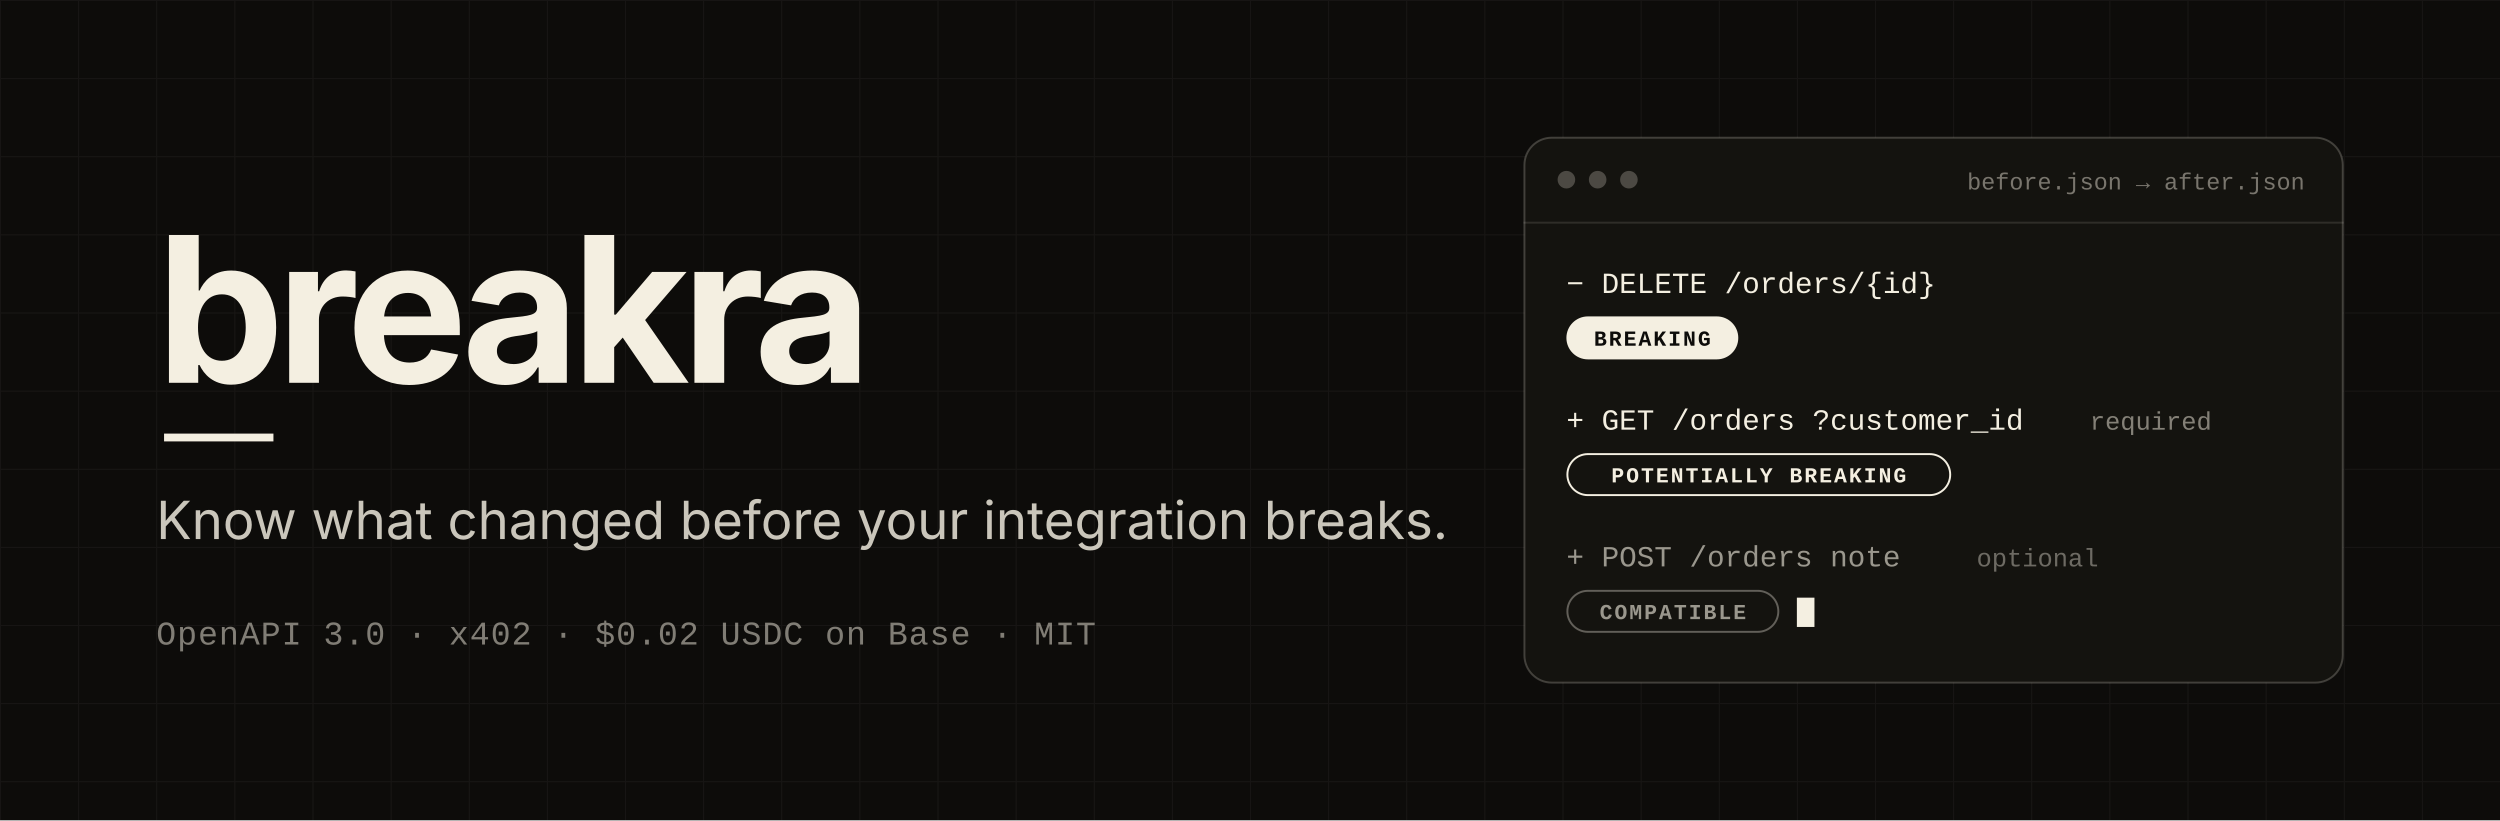
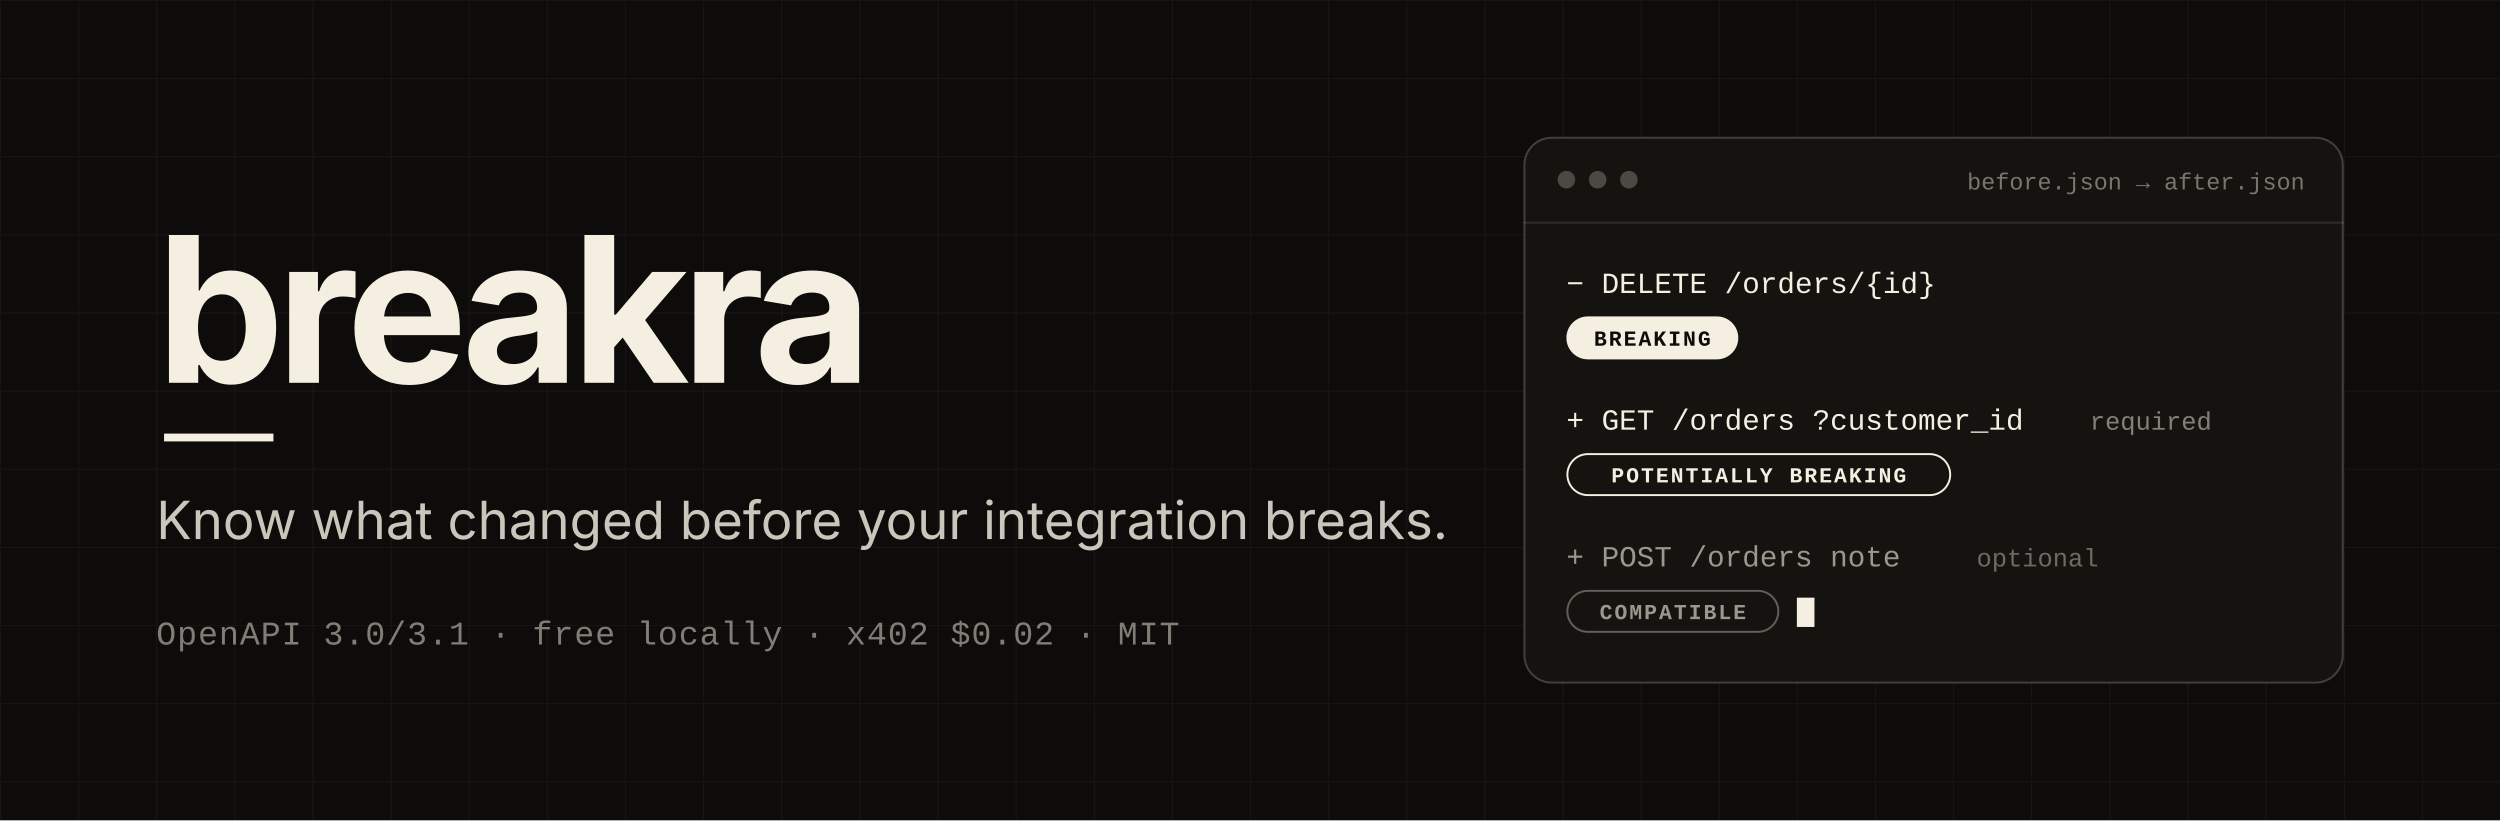
- <svg xmlns="http://www.w3.org/2000/svg" width="1280" height="420" viewBox="0 0 1280 420" role="img" aria-label="Breakra: know what changed before your integration breaks. OpenAPI 3.0 compatibility checks for coding agents, $0.02 USDC on Base via x402.">
+ <svg xmlns="http://www.w3.org/2000/svg" width="1280" height="420" viewBox="0 0 1280 420" role="img" aria-label="Breakra: know what changed before your integration breaks. OpenAPI 3.0/3.1 compatibility checks for coding agents: free locally, or $0.02 USDC on Base via x402.">
  <defs>
    <pattern id="grid" width="40" height="40" patternUnits="userSpaceOnUse">
      <path d="M40 0H0V40" fill="none" stroke="#F4EFE1" stroke-opacity="0.045" stroke-width="1" />
    </pattern>
    <linearGradient id="fade" x1="0" y1="0" x2="1" y2="0">
      <stop offset="0" stop-color="#0D0C0A" stop-opacity="0" />
      <stop offset="1" stop-color="#0D0C0A" stop-opacity="0.85" />
    </linearGradient>
  </defs>
  <rect width="1280" height="420" fill="#0D0C0A" />
  <rect width="1280" height="420" fill="url(#grid)" />
  <g font-family="'Inter','Helvetica Neue',Helvetica,Arial,sans-serif" fill="#F4EFE1">
    <text x="80" y="196" font-size="104" font-weight="700" letter-spacing="-4">breakra</text>
    <rect x="84" y="222" width="56" height="4" fill="#F4EFE1" />
    <text x="80" y="276" font-size="27" font-weight="400" fill-opacity="0.82">Know what changed before your integration breaks.</text>
  </g>
-   <text x="80" y="330" font-family="ui-monospace,'SF Mono',Menlo,Consolas,'Liberation Mono',monospace" font-size="17" fill="#F4EFE1" fill-opacity="0.5" letter-spacing="0.5">OpenAPI 3.0 · x402 · $0.02 USDC on Base · MIT</text>
+   <text x="80" y="330" font-family="ui-monospace,'SF Mono',Menlo,Consolas,'Liberation Mono',monospace" font-size="17" fill="#F4EFE1" fill-opacity="0.5" letter-spacing="0.5">OpenAPI 3.0/3.1 · free locally · x402 $0.02 · MIT</text>
  <g transform="translate(780 70)" font-family="ui-monospace,'SF Mono',Menlo,Consolas,'Liberation Mono',monospace">
    <rect x="0.5" y="0.5" width="419" height="279" rx="14" fill="#14130F" stroke="#F4EFE1" stroke-opacity="0.22" />
    <circle cx="22" cy="22" r="4.5" fill="#F4EFE1" fill-opacity="0.25" />
    <circle cx="38" cy="22" r="4.5" fill="#F4EFE1" fill-opacity="0.25" />
    <circle cx="54" cy="22" r="4.5" fill="#F4EFE1" fill-opacity="0.25" />
    <text x="400" y="27" font-size="12" fill="#F4EFE1" fill-opacity="0.45" text-anchor="end">before.json → after.json</text>
    <line x1="0" y1="44" x2="420" y2="44" stroke="#F4EFE1" stroke-opacity="0.12" />
    <text x="22" y="80" font-size="15" fill="#F4EFE1">− DELETE /orders/{id}</text>
    <rect x="22" y="92" width="88" height="22" rx="11" fill="#F4EFE1" />
    <text x="66" y="107" font-size="11" font-weight="700" fill="#0D0C0A" text-anchor="middle" letter-spacing="1">BREAKING</text>
    <text x="22" y="150" font-size="15" fill="#F4EFE1">+ GET /orders ?customer_id</text>
    <text x="22" y="150" dx="268" font-size="13" fill="#F4EFE1" fill-opacity="0.5">required</text>
    <rect x="22.5" y="162.5" width="196" height="21" rx="10.5" fill="none" stroke="#F4EFE1" />
    <text x="120.5" y="177" font-size="11" font-weight="700" fill="#F4EFE1" text-anchor="middle" letter-spacing="1">POTENTIALLY BREAKING</text>
    <text x="22" y="220" font-size="15" fill="#F4EFE1" fill-opacity="0.6">+ POST /orders  note</text>
    <text x="22" y="220" dx="210" font-size="13" fill="#F4EFE1" fill-opacity="0.4">optional</text>
    <rect x="22.5" y="232.5" width="108" height="21" rx="10.5" fill="none" stroke="#F4EFE1" stroke-opacity="0.35" />
    <text x="76.5" y="247" font-size="11" font-weight="700" fill="#F4EFE1" fill-opacity="0.6" text-anchor="middle" letter-spacing="1">COMPATIBLE</text>
    <rect x="140" y="236" width="9" height="15" fill="#F4EFE1">
      <animate attributeName="opacity" values="1;1;0;0" keyTimes="0;0.5;0.5;1" dur="1.1s" repeatCount="indefinite" />
    </rect>
  </g>
</svg>
